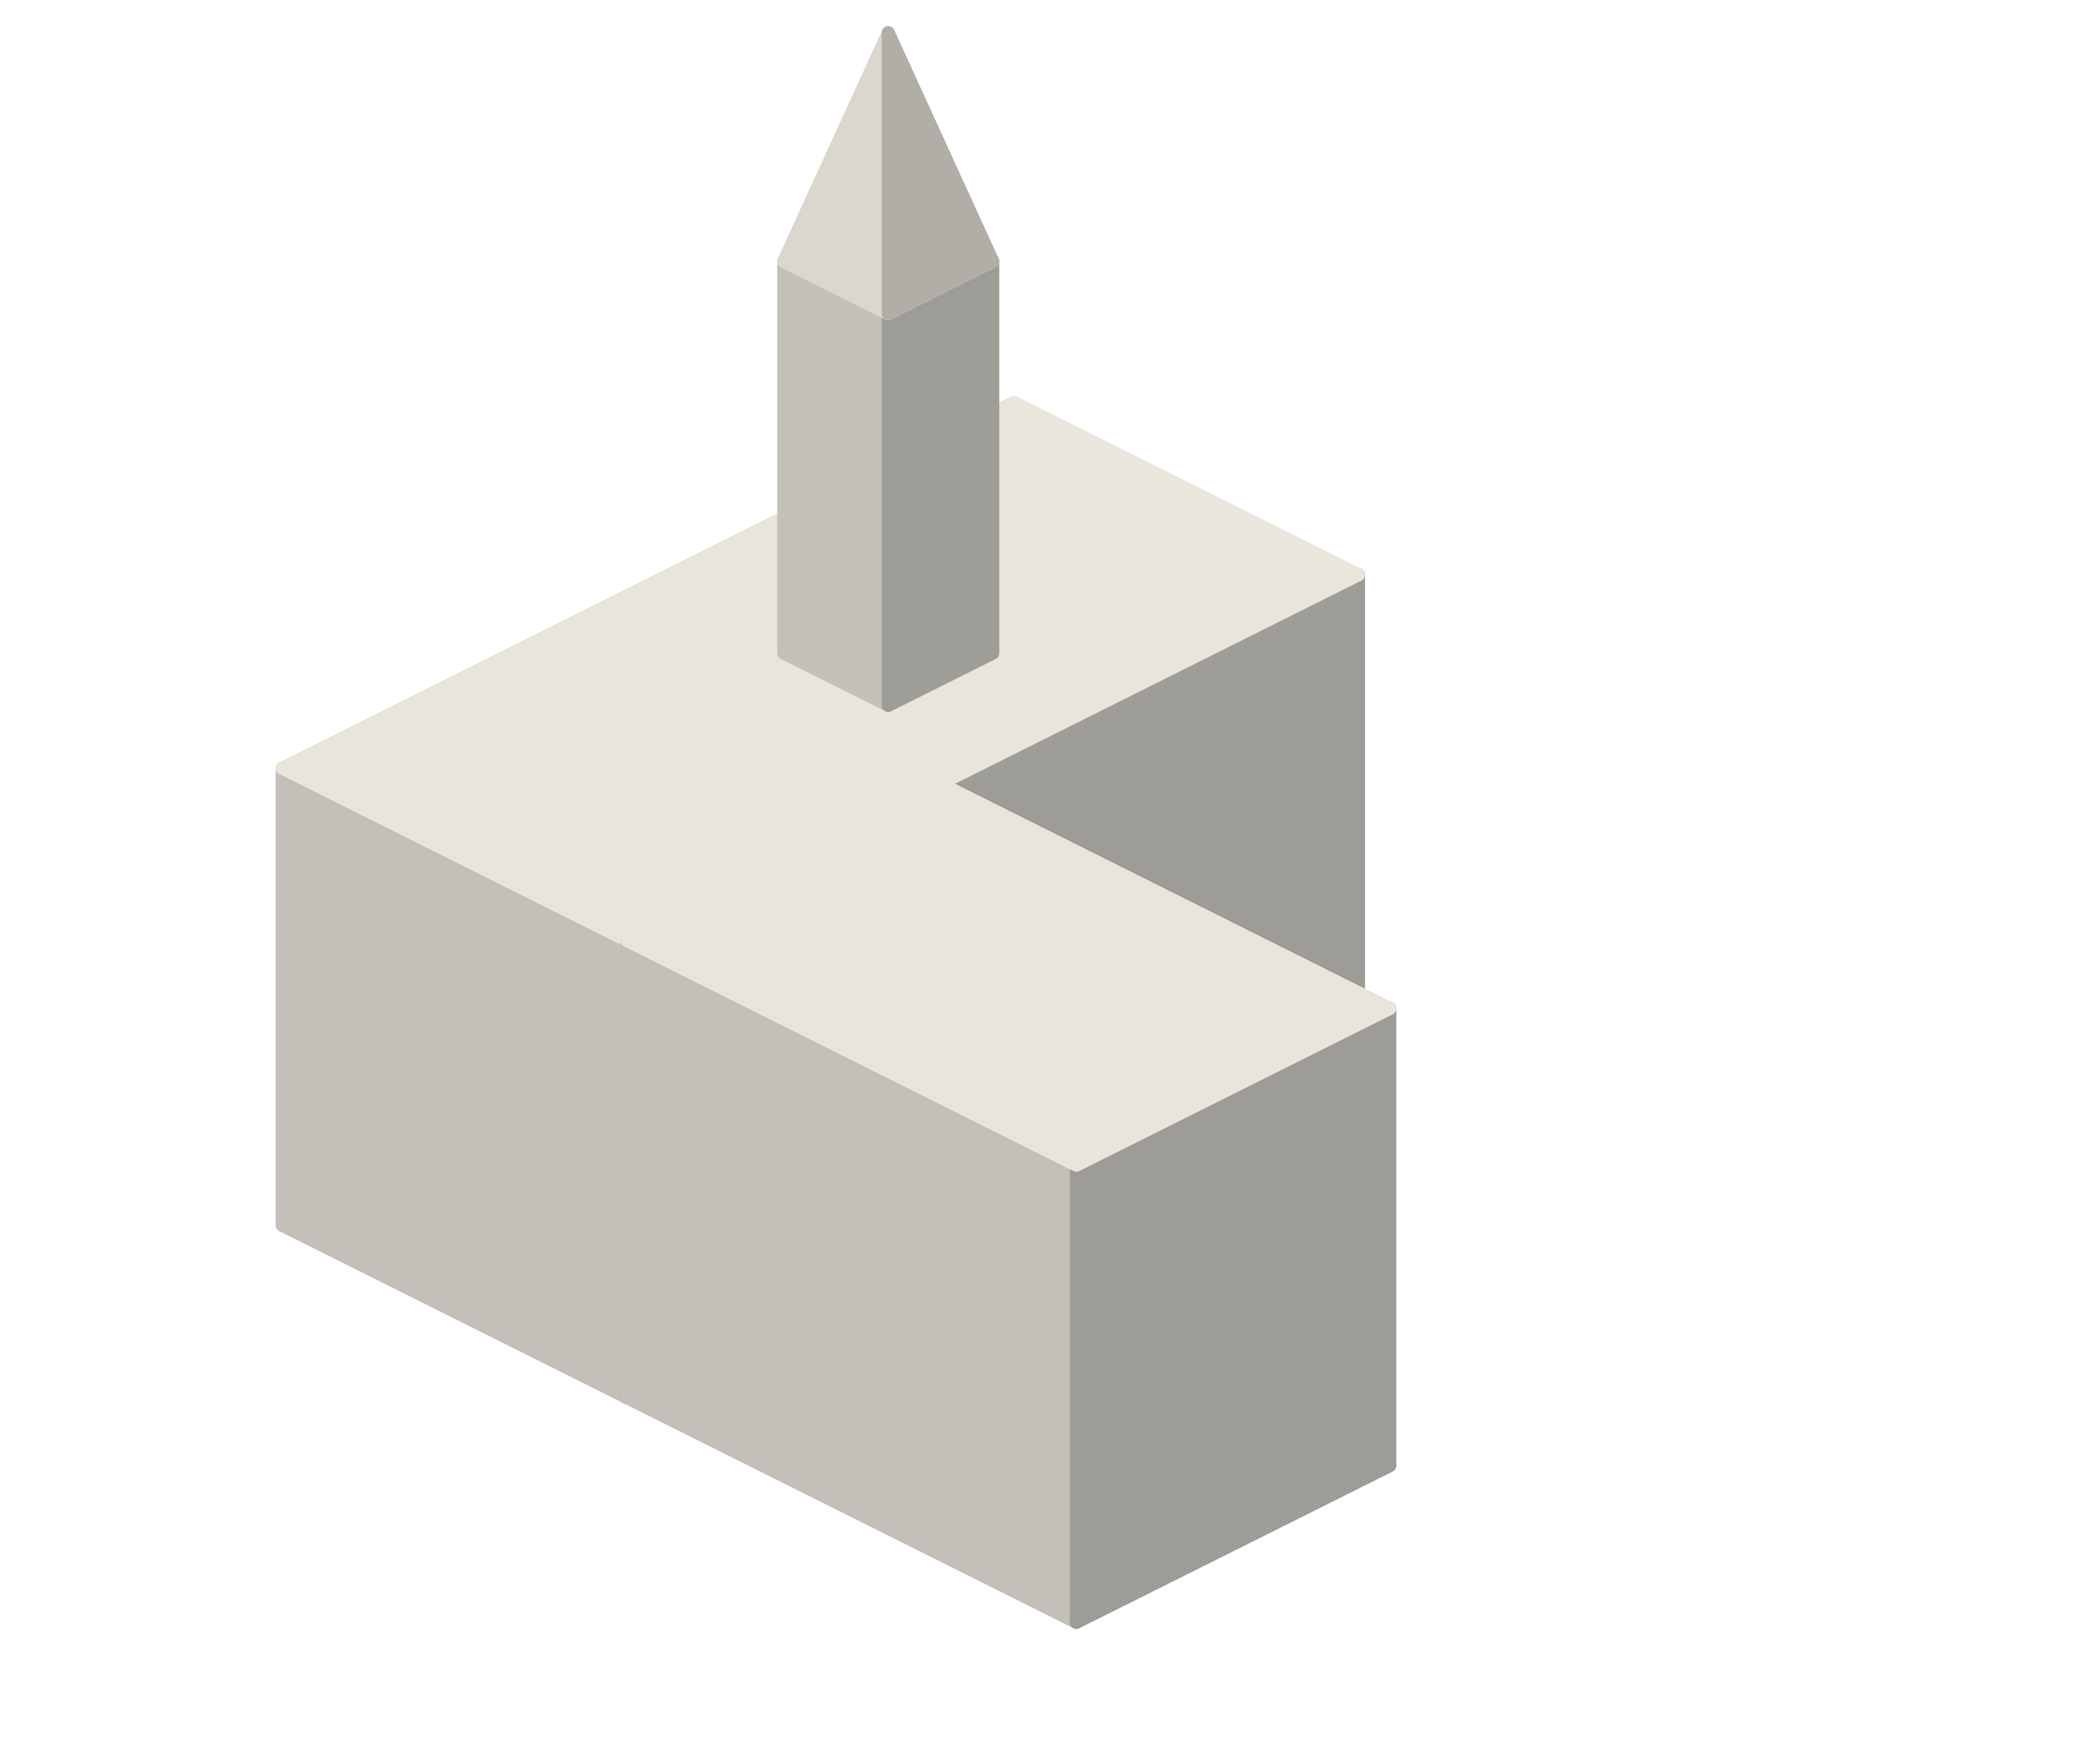
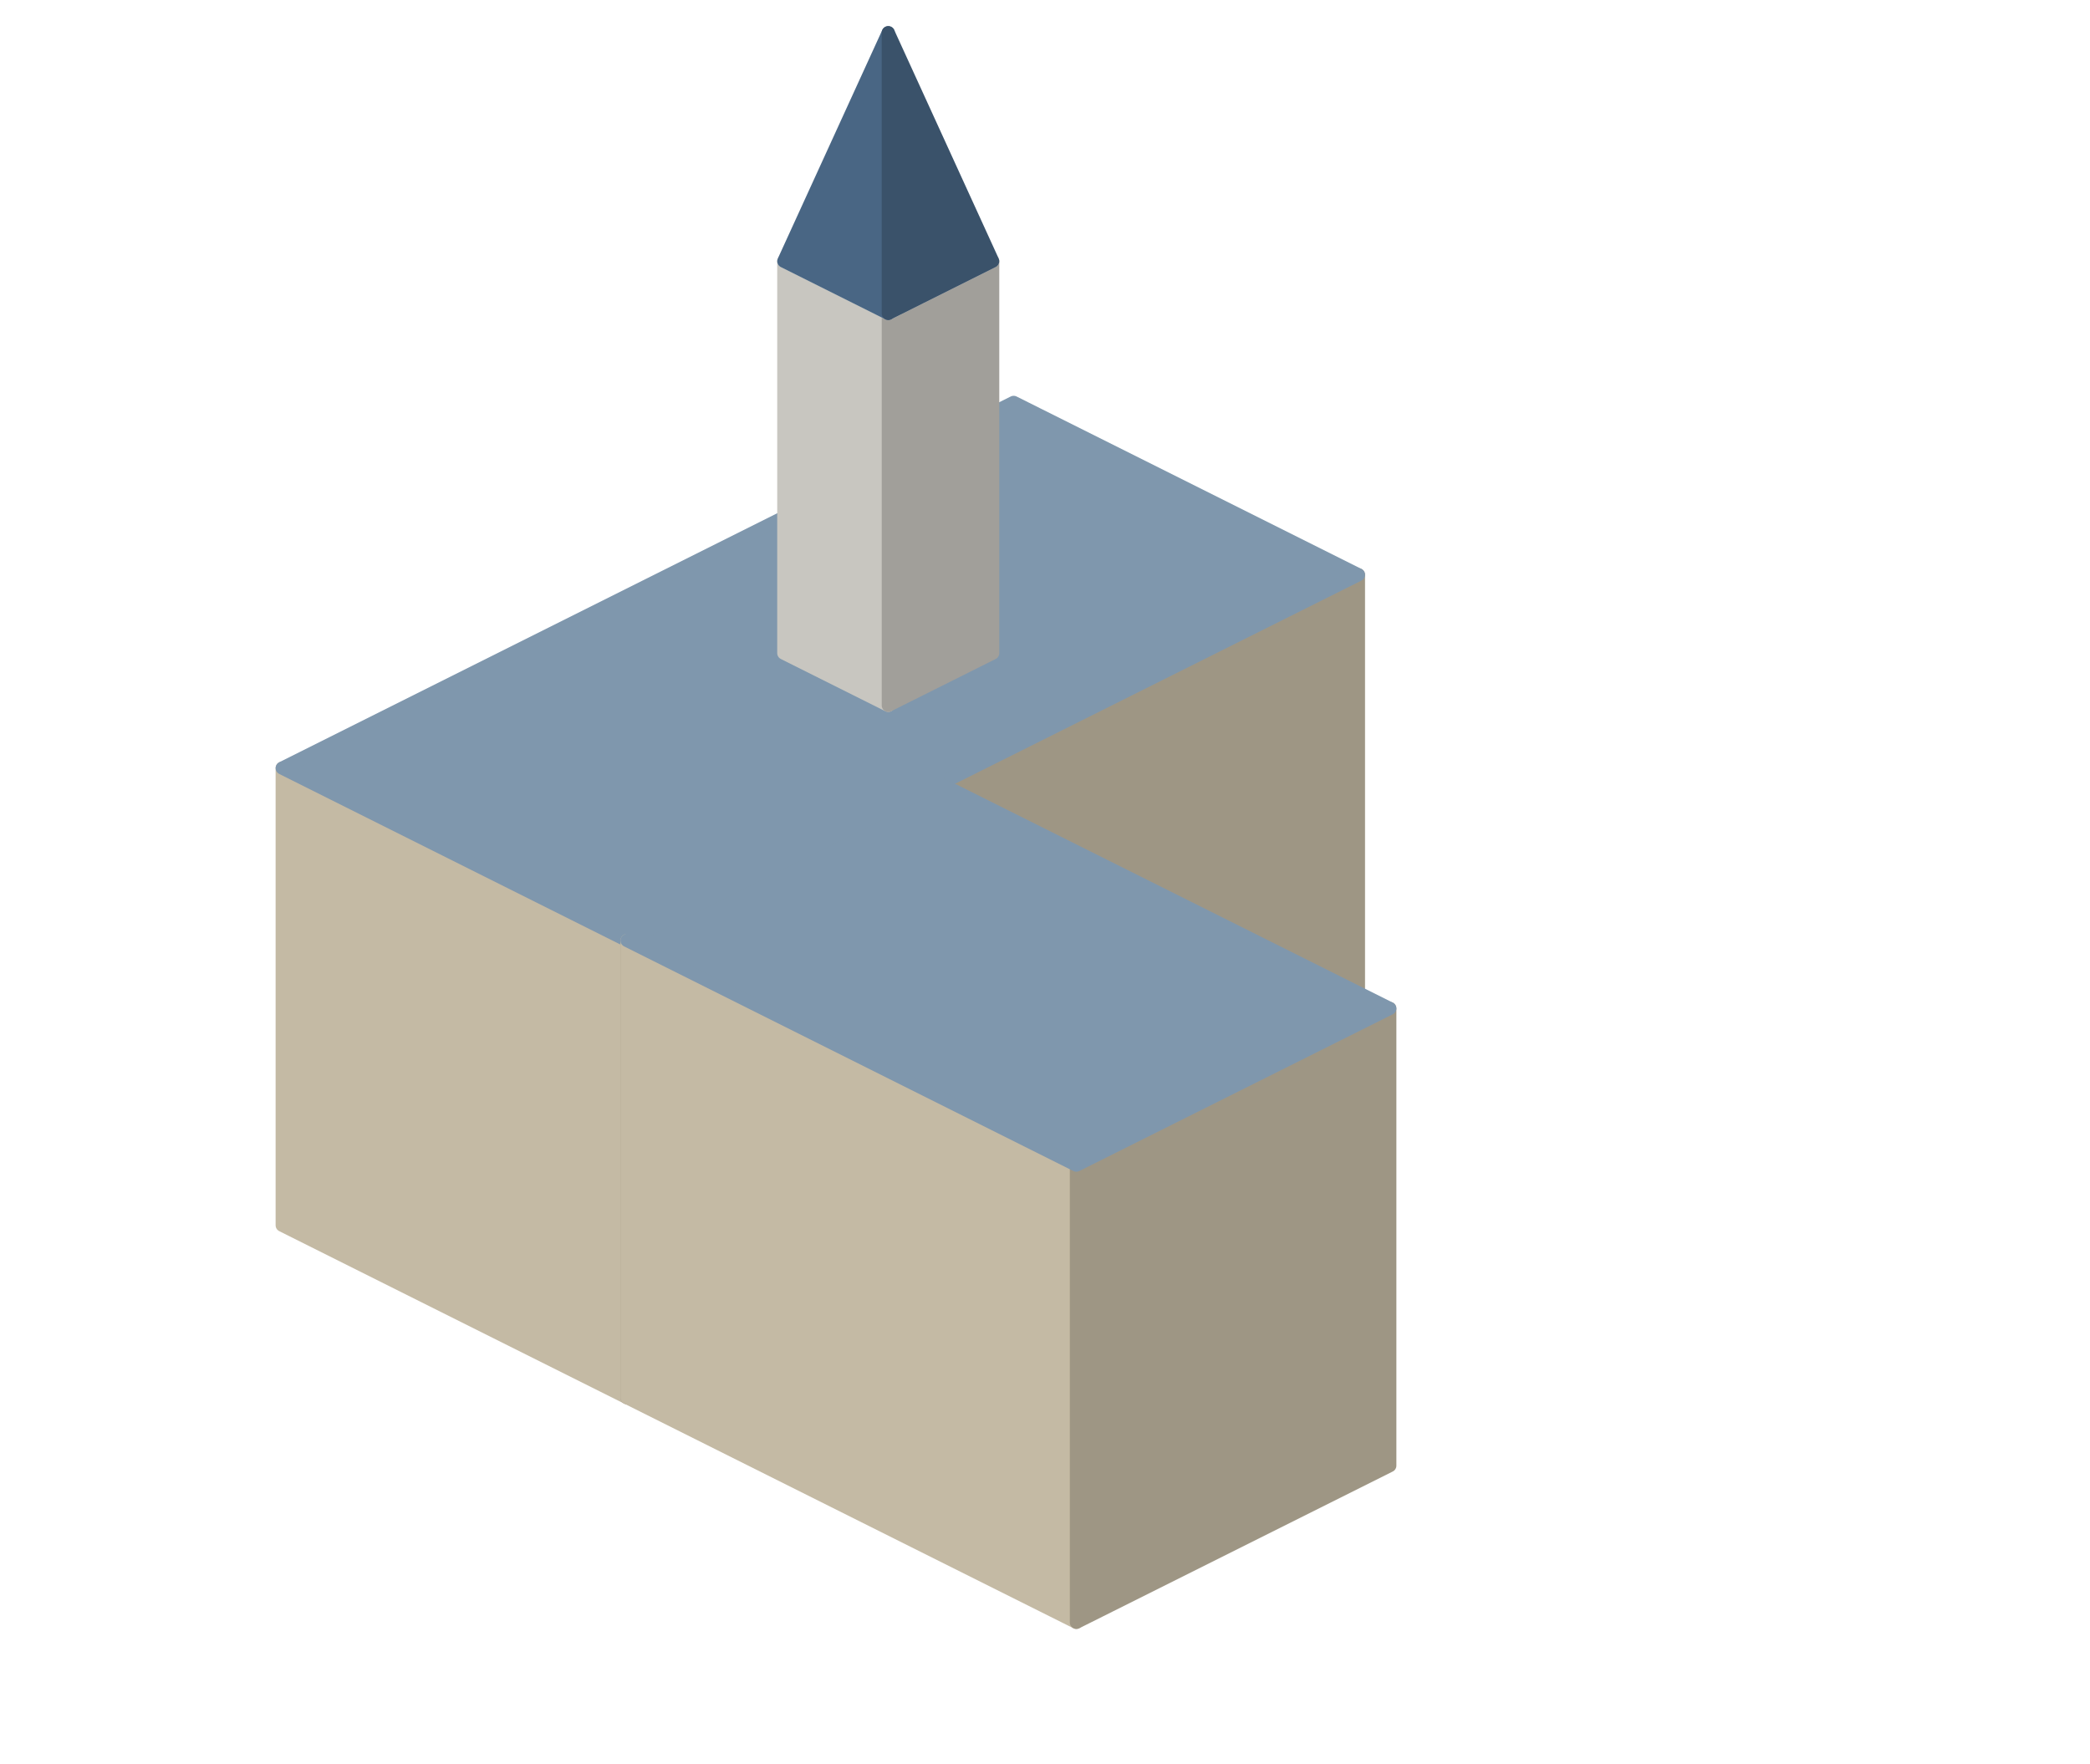
<svg xmlns="http://www.w3.org/2000/svg" width="64" height="54" viewBox="0 0 64 54">
  <g transform="translate(0 22)" stroke-linejoin="round" stroke-width="0.4">
-     <polygon points="8.64,15.52 19.20,20.80 19.20,6.80 8.64,1.52" fill="#c4c0b9" stroke="#c4c0b9" />
-     <polygon points="41.60,9.60 19.20,20.80 19.20,6.80 41.60,-4.40" fill="#9e9c96" stroke="#9e9c96" />
-     <polygon points="31.04,-9.68 41.60,-4.40 19.20,6.80 8.64,1.52" fill="#e9e5dc" stroke="#e9e5dc" />
-     <polygon points="24.00,-2.00 27.20,-0.40 27.20,-12.40 24.00,-14.00" fill="#c4c0b9" stroke="#c4c0b9" />
-     <polygon points="30.40,-2.00 27.20,-0.40 27.20,-12.40 30.40,-14.00" fill="#9e9c96" stroke="#9e9c96" />
-     <polygon points="27.20,-15.60 30.40,-14.00 27.20,-12.40 24.00,-14.00" fill="#e9e5dc" stroke="#e9e5dc" />
-     <polygon points="24.00,-14.00 27.20,-12.40 27.20,-21.00" fill="#dbd7cf" stroke="#dbd7cf" />
-     <polygon points="30.40,-14.00 27.20,-12.40 27.20,-21.00" fill="#b1aea7" stroke="#b1aea7" />
-     <polygon points="19.20,20.80 32.96,27.68 32.96,13.68 19.20,6.80" fill="#c4c0b9" stroke="#c4c0b9" />
-     <polygon points="42.56,22.88 32.96,27.68 32.96,13.68 42.56,8.88" fill="#9e9c96" stroke="#9e9c96" />
-     <polygon points="28.80,2.00 42.56,8.88 32.96,13.68 19.20,6.80" fill="#e9e5dc" stroke="#e9e5dc" />
+     <polygon points="8.64,15.52 19.20,20.80 19.20,6.80 8.64,1.52" fill="#c4baa4" stroke="#c4baa4" />
+     <polygon points="41.60,9.60 19.20,20.80 19.20,6.80 41.60,-4.40" fill="#9e9684" stroke="#9e9684" />
+     <polygon points="31.04,-9.68 41.60,-4.40 19.20,6.80 8.64,1.52" fill="#7f97ad" stroke="#7f97ad" />
+     <polygon points="24.00,-2.00 27.20,-0.40 27.20,-12.40 24.00,-14.00" fill="#c8c6c0" stroke="#c8c6c0" />
+     <polygon points="30.40,-2.00 27.20,-0.40 27.20,-12.40 30.40,-14.00" fill="#a19f9a" stroke="#a19f9a" />
+     <polygon points="27.20,-15.60 30.40,-14.00 27.20,-12.40 24.00,-14.00" fill="#f4f1ea" stroke="#f4f1ea" />
+     <polygon points="24.00,-14.00 27.20,-12.40 27.20,-21.00" fill="#496684" stroke="#496684" />
+     <polygon points="30.40,-14.00 27.20,-12.40 27.20,-21.00" fill="#3a526a" stroke="#3a526a" />
+     <polygon points="19.20,20.80 32.96,27.68 32.96,13.68 19.20,6.80" fill="#c4baa4" stroke="#c4baa4" />
+     <polygon points="42.56,22.88 32.96,27.68 32.96,13.68 42.56,8.88" fill="#9e9684" stroke="#9e9684" />
+     <polygon points="28.80,2.00 42.56,8.88 32.96,13.68 19.20,6.80" fill="#7f97ad" stroke="#7f97ad" />
  </g>
</svg>
